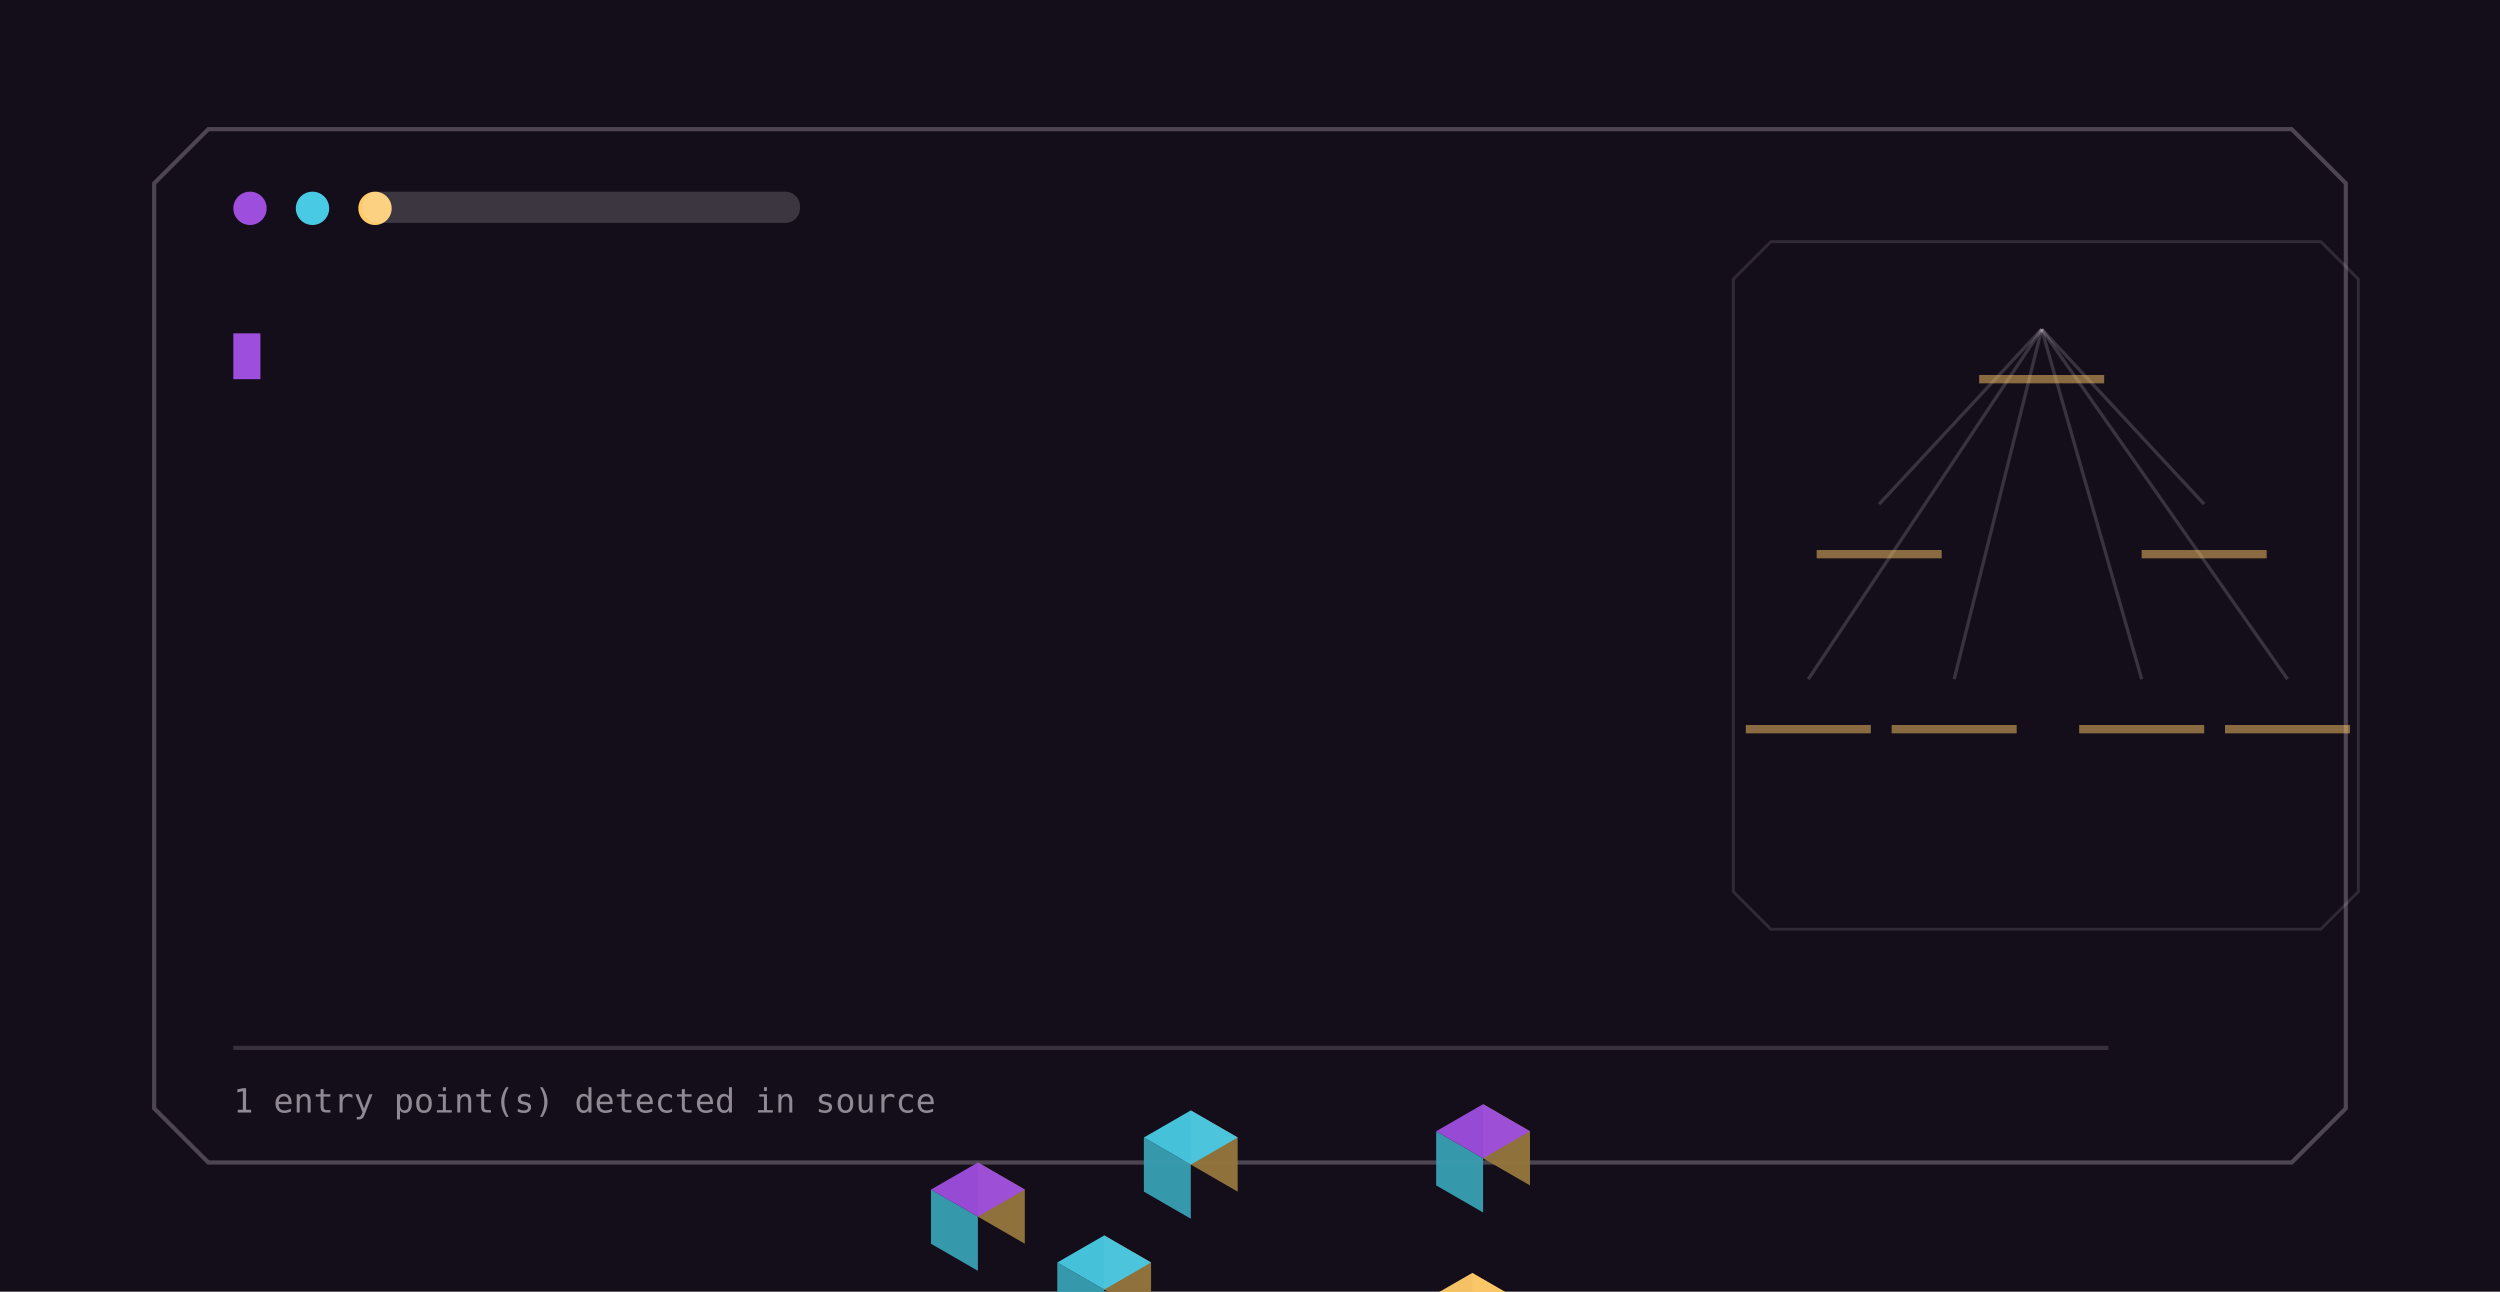
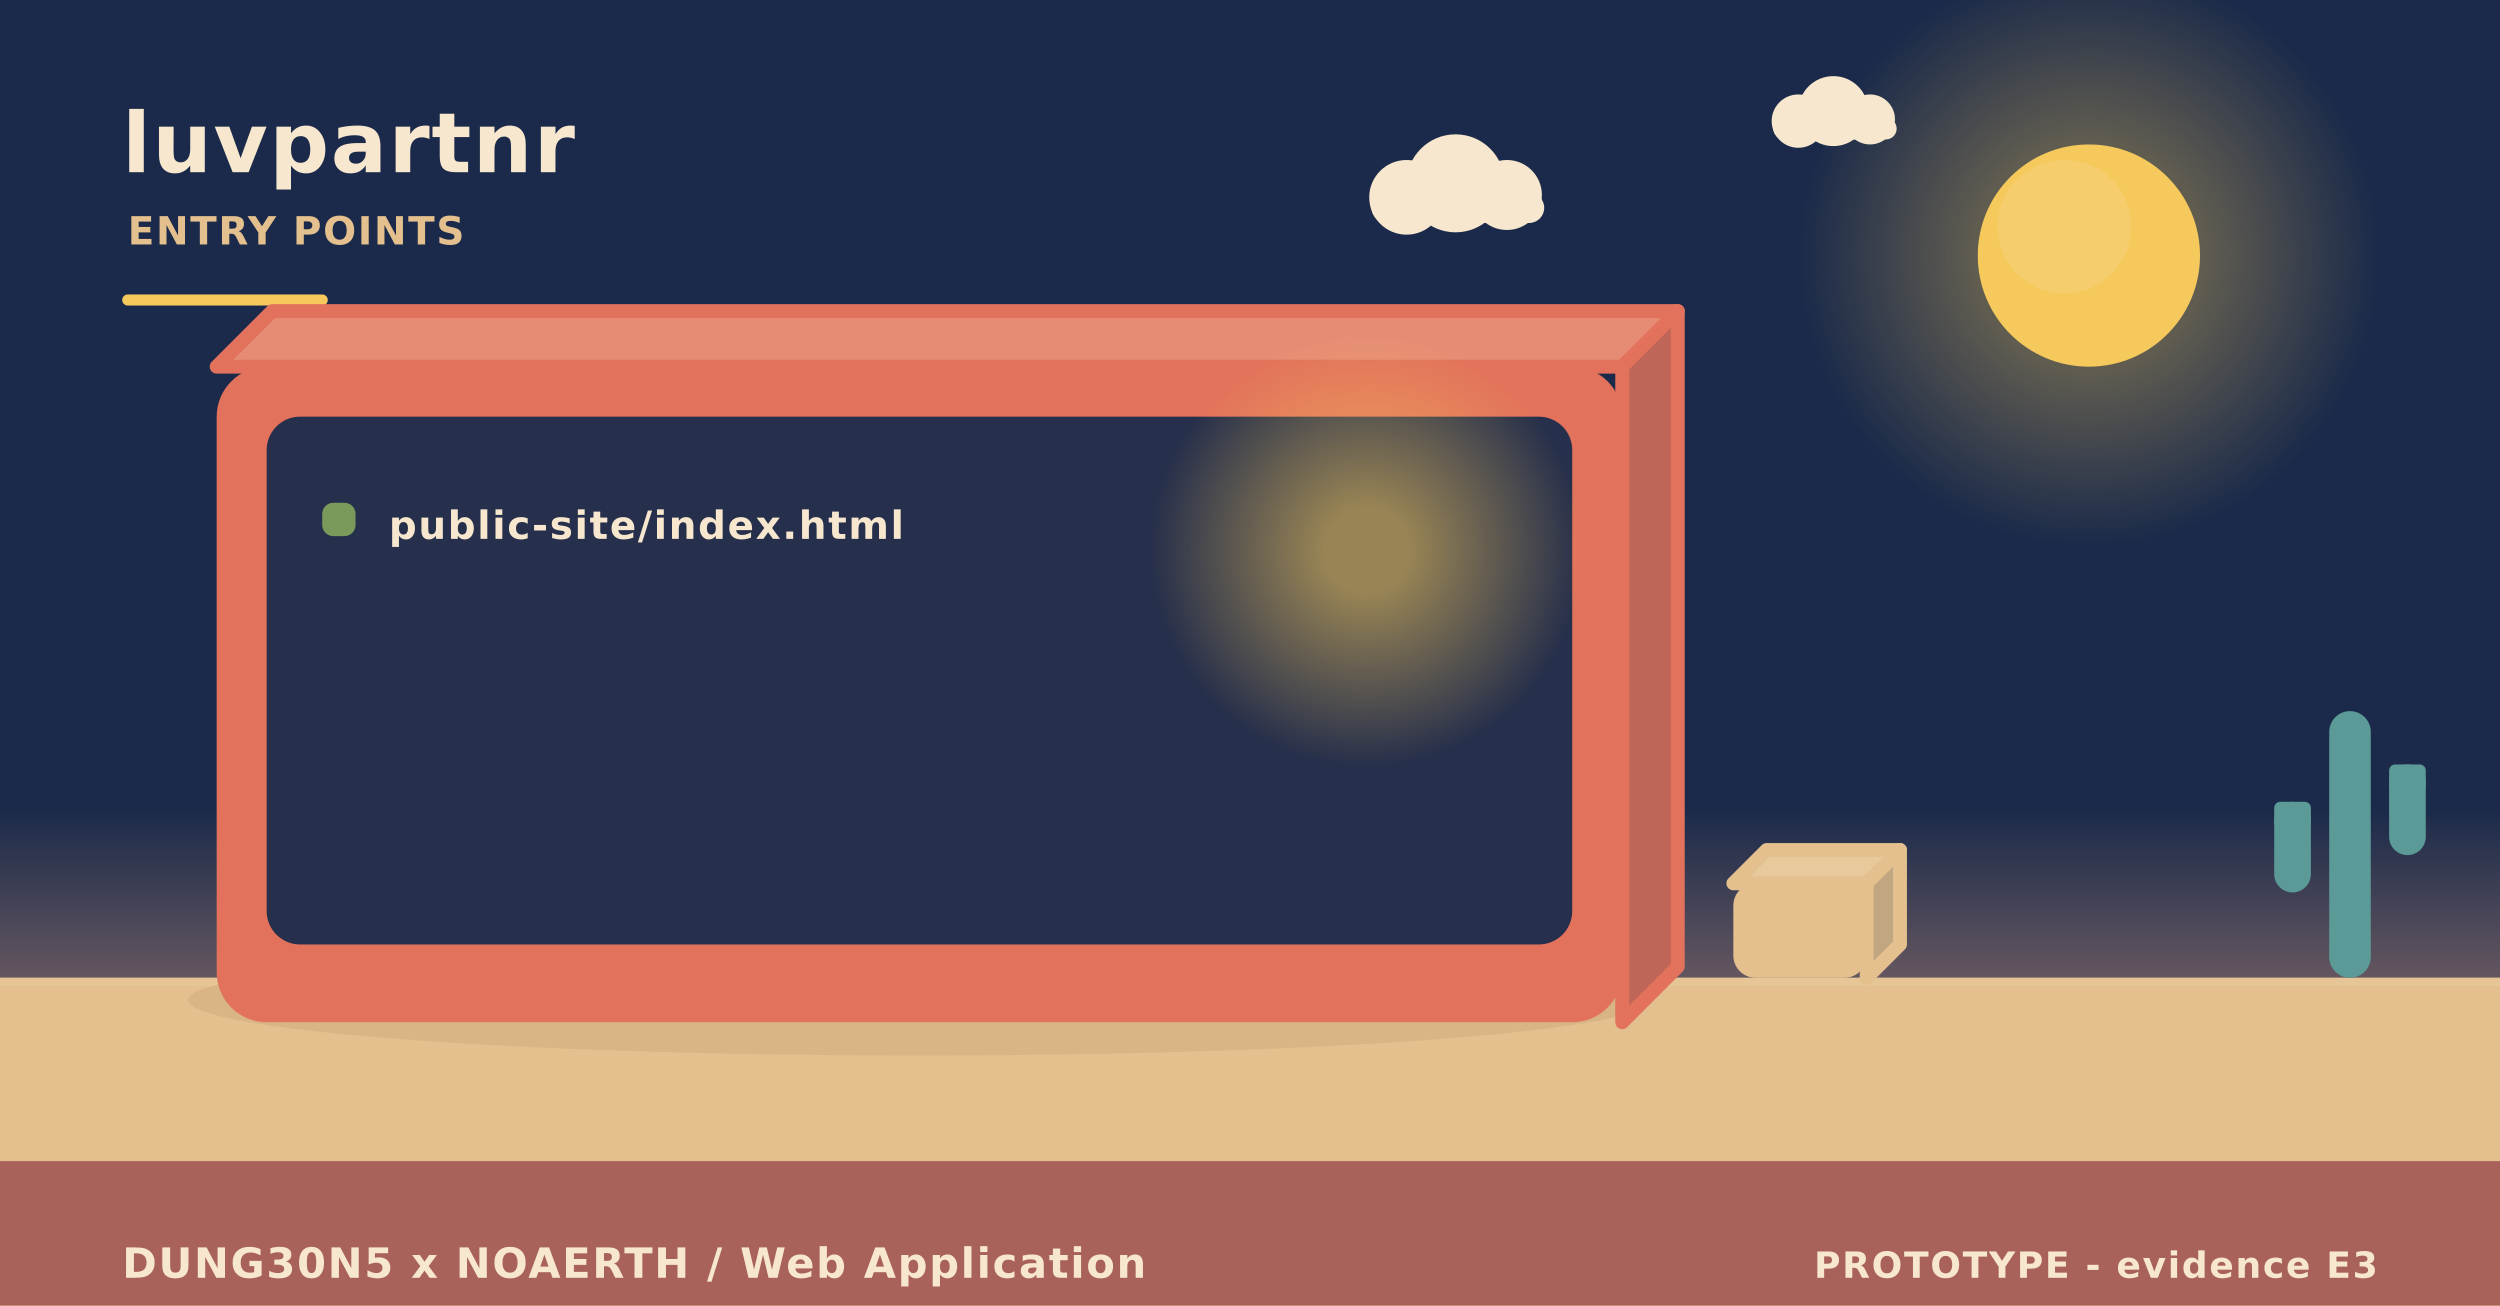
- <svg xmlns="http://www.w3.org/2000/svg" viewBox="0 0 1200 620" width="1200" height="620" role="img" aria-label="luvpartnr command surface">
-   <rect width="1200" height="620" fill="#140d1a" />
-   <defs>
-     <linearGradient id="gt" x1="0" y1="0" x2="1" y2="1">
-       <stop offset="0%" stop-color="#9d4edd" />
-       <stop offset="100%" stop-color="#48cae4" />
-     </linearGradient>
-   </defs>
-   <path d="M100.00,62.00 H1100.00 L1126.00,88.00 V532.00 L1100.00,558.00 H100.00 L74.00,532.00 V88.00 Z" fill="none" stroke="rgba(244,238,248,0.300)" stroke-width="2.00" opacity="0.85" />
-   <circle cx="120.00" cy="100.00" r="8.00" fill="#9d4edd" opacity="1.00" />
-   <circle cx="150.00" cy="100.00" r="8.00" fill="#48cae4" opacity="1.00" />
-   <circle cx="180.00" cy="100.00" r="8.00" fill="#ffcb69" opacity="1.00" />
-   <rect x="174.00" y="92.00" width="210.00" height="15.00" rx="7.00" fill="rgba(244,238,248,0.180)" opacity="1.00" />
-   <text x="112" y="148" font-family="ui-monospace,SFMono-Regular,Menlo,monospace" font-size="21" fill="rgba(244,238,248,0.800)" opacity="0">public-site/index.html<animate attributeName="opacity" values="0;1;1;0" dur="1.5s" begin="0.0s" repeatCount="indefinite" />
-   </text>
-   <rect x="112" y="160" width="13" height="22" fill="#9d4edd">
-     <animate attributeName="opacity" values="1;0;1" dur="1.05s" begin="0s" repeatCount="indefinite" />
-   </rect>
-   <path d="M850.00,116.00 H1114.00 L1132.00,134.00 V428.00 L1114.00,446.00 H850.00 L832.00,428.00 V134.00 Z" fill="none" stroke="rgba(244,238,248,0.180)" stroke-width="1.40" opacity="0.70" />
-   <line x1="980.00" y1="158.00" x2="902.00" y2="242.00" stroke="rgba(244,238,248,0.300)" stroke-width="1.60" opacity="0.55" />
-   <line x1="980.00" y1="158.00" x2="1058.00" y2="242.00" stroke="rgba(244,238,248,0.300)" stroke-width="1.60" opacity="0.55" />
-   <line x1="980.00" y1="158.00" x2="868.00" y2="326.00" stroke="rgba(244,238,248,0.300)" stroke-width="1.60" opacity="0.55" />
-   <line x1="980.00" y1="158.00" x2="938.00" y2="326.00" stroke="rgba(244,238,248,0.300)" stroke-width="1.60" opacity="0.55" />
-   <line x1="980.00" y1="158.00" x2="1028.00" y2="326.00" stroke="rgba(244,238,248,0.300)" stroke-width="1.60" opacity="0.55" />
-   <line x1="980.00" y1="158.00" x2="1098.00" y2="326.00" stroke="rgba(244,238,248,0.300)" stroke-width="1.60" opacity="0.55" />
-   <polygon points="711.87,556.00 734.39,569.00 734.39,543.00 711.87,530.00" fill="#94763d" opacity="0.95" />
-   <polygon points="689.36,569.00 711.87,582.00 711.87,556.00 689.36,543.00" fill="#389eb2" opacity="0.95" />
-   <polygon points="711.87,530.00 734.39,543.00 711.87,556.00 689.36,543.00" fill="#9d4edd" opacity="0.95" />
+ <svg xmlns="http://www.w3.org/2000/svg" width="900" height="470" viewBox="0 0 900 470" role="img" aria-label="luvpartnr - how it is operated">
+   <linearGradient id="skyt" x1="0" y1="0" x2="0" y2="1">
+     <stop offset="0" stop-color="#1b2a4a" />
+     <stop offset="0.62" stop-color="#1b2a4a" />
+     <stop offset="1" stop-color="#f3ad8a" />
+   </linearGradient>
+   <rect width="900" height="470" fill="url(#skyt)" />
+   <radialGradient id="sunt">
+     <stop offset="0.35" stop-color="#f5c95c" stop-opacity="0.34" />
+     <stop offset="1" stop-color="#f5c95c" stop-opacity="0" />
+   </radialGradient>
+   <circle cx="752" cy="92" r="104" fill="url(#sunt)" />
+   <circle cx="752" cy="92" r="40" fill="#f5c95c" />
+   <circle cx="743.2" cy="81.6" r="24" fill="#f5d27e" opacity="0.5" />
  <g>
-     <rect x="950.00" y="180.00" width="60.00" height="4.00" rx="0.00" fill="rgba(255,203,105,0.500)" opacity="1.00" />
-     <animate attributeName="opacity" values="0.25;1.0;0.25" dur="9.8s" begin="0.0s" repeatCount="indefinite" />
+     <circle cx="524" cy="66" r="17.64" fill="#f6e7ce" />
+     <circle cx="506.36" cy="71.04" r="13.44" fill="#f6e7ce" />
+     <circle cx="542.48" cy="70.2" r="12.6" fill="#f6e7ce" />
+     <rect x="493.76" y="69.36" width="62.16" height="10.92" rx="5.46" fill="#f6e7ce" />
+     <animateTransform attributeName="transform" type="translate" values="0 0;24 0;0 0" dur="36s" begin="0s" repeatCount="indefinite" />
  </g>
-   <polygon points="571.58,559.00 594.09,572.00 594.09,546.00 571.58,533.00" fill="#94763d" opacity="0.95" />
-   <polygon points="549.06,572.00 571.58,585.00 571.58,559.00 549.06,546.00" fill="#389eb2" opacity="0.95" />
-   <polygon points="571.58,533.00 594.09,546.00 571.58,559.00 549.06,546.00" fill="#48cae4" opacity="0.95" />
  <g>
-     <rect x="872.00" y="264.00" width="60.00" height="4.00" rx="0.00" fill="rgba(255,203,105,0.500)" opacity="1.00" />
-     <animate attributeName="opacity" values="0.25;1.0;0.25" dur="9.8s" begin="0.4s" repeatCount="indefinite" />
+     <circle cx="660" cy="40" r="12.6" fill="#f6e7ce" />
+     <circle cx="647.4" cy="43.6" r="9.6" fill="#f6e7ce" />
+     <circle cx="673.2" cy="43" r="9" fill="#f6e7ce" />
+     <rect x="638.4" y="42.4" width="44.4" height="7.8" rx="3.9" fill="#f6e7ce" />
+     <animateTransform attributeName="transform" type="translate" values="0 0;-18 0;0 0" dur="46s" begin="3s" repeatCount="indefinite" />
  </g>
-   <polygon points="706.68,637.00 729.19,650.00 729.19,624.00 706.68,611.00" fill="#94763d" opacity="0.95" />
-   <polygon points="684.16,650.00 706.68,663.00 706.68,637.00 684.16,624.00" fill="#389eb2" opacity="0.95" />
-   <polygon points="706.68,611.00 729.19,624.00 706.68,637.00 684.16,624.00" fill="#ffcb69" opacity="0.95" />
+   <rect x="0" y="352" width="900" height="118" fill="#e3c08d" />
+   <rect x="0" y="352" width="900" height="3" fill="#e6c596" />
+   <text x="44" y="62" font-family="Verdana,DejaVu Sans,sans-serif" font-size="30" font-weight="700" letter-spacing="0.6" fill="#f6e7ce" text-anchor="start">luvpartnr</text>
+   <text x="46" y="88" font-family="Verdana,DejaVu Sans,sans-serif" font-size="14" font-weight="700" letter-spacing="0.6" fill="#e3c08d" text-anchor="start">ENTRY POINTS</text>
+   <rect x="44" y="106" width="74" height="4" rx="2" fill="#f5c95c" />
+   <ellipse cx="331" cy="360" rx="263.2" ry="20" fill="rgba(138,90,68,0.11)" />
+   <path d="M78,132 L584,132 L604,112 L98,112 Z" fill="#e68c74" stroke="#e2725b" stroke-width="5" stroke-linejoin="round" />
+   <path d="M584,132 L604,112 L604,348 L584,368 Z" fill="#c06658" stroke="#e2725b" stroke-width="5" stroke-linejoin="round" />
+   <rect x="78" y="132" width="506" height="236" rx="18" fill="#e2725b" />
+   <rect x="96" y="150" width="470" height="190" rx="12" fill="#1b2a4a" opacity="0.94" />
+   <radialGradient id="lamp80069">
+     <stop offset="0.2" stop-color="#f5c95c" stop-opacity="0.55" />
+     <stop offset="1" stop-color="#f5c95c" stop-opacity="0" />
+   </radialGradient>
+   <circle cx="492" cy="198" r="78" fill="url(#lamp80069)" />
+   <rect x="116" y="181" width="12" height="12" rx="4" fill="#7a9a5c" />
  <g>
-     <rect x="1028.00" y="264.00" width="60.00" height="4.00" rx="0.00" fill="rgba(255,203,105,0.500)" opacity="1.00" />
-     <animate attributeName="opacity" values="0.25;1.0;0.25" dur="9.8s" begin="0.8s" repeatCount="indefinite" />
+     <text x="140" y="194" font-family="Verdana,DejaVu Sans,sans-serif" font-size="14" font-weight="700" letter-spacing="0.6" fill="#f6e7ce" text-anchor="start">public-site/index.html</text>
+     <animateTransform attributeName="transform" type="translate" values="0 10;0 0" dur="0.7s" begin="0.4s" fill="freeze" />
  </g>
-   <polygon points="469.39,584.00 491.90,597.00 491.90,571.00 469.39,558.00" fill="#94763d" opacity="0.95" />
-   <polygon points="446.87,597.00 469.39,610.00 469.39,584.00 446.87,571.00" fill="#389eb2" opacity="0.95" />
-   <polygon points="469.39,558.00 491.90,571.00 469.39,584.00 446.87,571.00" fill="#9d4edd" opacity="0.95" />
-   <g>
-     <rect x="838.00" y="348.00" width="60.00" height="4.00" rx="0.00" fill="rgba(255,203,105,0.500)" opacity="1.00" />
-     <animate attributeName="opacity" values="0.25;1.0;0.25" dur="9.8s" begin="1.2s" repeatCount="indefinite" />
-   </g>
-   <polygon points="530.01,619.00 552.52,632.00 552.52,606.00 530.01,593.00" fill="#94763d" opacity="0.95" />
-   <polygon points="507.49,632.00 530.01,645.00 530.01,619.00 507.49,606.00" fill="#389eb2" opacity="0.95" />
-   <polygon points="530.01,593.00 552.52,606.00 530.01,619.00 507.49,606.00" fill="#48cae4" opacity="0.95" />
-   <g>
-     <rect x="908.00" y="348.00" width="60.00" height="4.00" rx="0.00" fill="rgba(255,203,105,0.500)" opacity="1.00" />
-     <animate attributeName="opacity" values="0.25;1.0;0.25" dur="9.8s" begin="1.6s" repeatCount="indefinite" />
-   </g>
-   <polygon points="607.95,664.00 630.47,677.00 630.47,651.00 607.95,638.00" fill="#94763d" opacity="0.95" />
-   <polygon points="585.43,677.00 607.95,690.00 607.95,664.00 585.43,651.00" fill="#389eb2" opacity="0.95" />
-   <polygon points="607.95,638.00 630.47,651.00 607.95,664.00 585.43,651.00" fill="#ffcb69" opacity="0.95" />
-   <g>
-     <rect x="998.00" y="348.00" width="60.00" height="4.00" rx="0.00" fill="rgba(255,203,105,0.500)" opacity="1.00" />
-     <animate attributeName="opacity" values="0.25;1.0;0.25" dur="9.8s" begin="2.0s" repeatCount="indefinite" />
-   </g>
-   <polygon points="668.57,699.00 691.09,712.00 691.09,686.00 668.57,673.00" fill="#94763d" opacity="0.95" />
-   <polygon points="646.05,712.00 668.57,725.00 668.57,699.00 646.05,686.00" fill="#389eb2" opacity="0.95" />
-   <polygon points="668.57,673.00 691.09,686.00 668.57,699.00 646.05,686.00" fill="#9d4edd" opacity="0.95" />
-   <g>
-     <rect x="1068.00" y="348.00" width="60.00" height="4.00" rx="0.00" fill="rgba(255,203,105,0.500)" opacity="1.00" />
-     <animate attributeName="opacity" values="0.25;1.0;0.25" dur="9.8s" begin="2.4s" repeatCount="indefinite" />
-   </g>
-   <rect x="112.00" y="502.00" width="900.00" height="2.00" rx="0.00" fill="rgba(244,238,248,0.160)" opacity="1.00" />
-   <text x="112" y="534" font-family="ui-monospace,Menlo,monospace" font-size="16" fill="rgba(244,238,248,0.550)">1 entry point(s) detected in source</text>
+   <path d="M624,318 L672,318 L684,306 L636,306 Z" fill="#e7c99b" stroke="#e3c08d" stroke-width="5" stroke-linejoin="round" />
+   <path d="M672,318 L684,306 L684,340 L672,352 Z" fill="#c1a682" stroke="#e3c08d" stroke-width="5" stroke-linejoin="round" />
+   <rect x="624" y="318" width="48" height="34" rx="8" fill="#e3c08d" />
+   <rect x="838.52" y="256" width="14.96" height="96" rx="7.48" fill="#5b9a97" />
+   <rect x="818.72" y="288.64" width="13.2" height="32.64" rx="6.6" fill="#5b9a97" />
+   <rect x="818.72" y="288.64" width="13.2" height="9.6" rx="2.2" fill="#5b9a97" />
+   <rect x="860.08" y="275.2" width="13.2" height="32.64" rx="6.6" fill="#5b9a97" />
+   <rect x="860.08" y="275.2" width="13.2" height="9.6" rx="2.2" fill="#5b9a97" />
+   <rect x="0" y="418" width="900" height="52" rx="0" fill="#a65c56" opacity="0.94" />
+   <text x="44" y="460" font-family="Verdana,DejaVu Sans,sans-serif" font-size="15" font-weight="700" letter-spacing="0.6" fill="#f6e7ce" text-anchor="start">DUNG30N5 x NOAERTH  /  Web Application</text>
+   <text x="856" y="460" font-family="Verdana,DejaVu Sans,sans-serif" font-size="13" font-weight="700" letter-spacing="0.6" fill="#f6e7ce" text-anchor="end">PROTOTYPE  -  evidence E3</text>
</svg>
